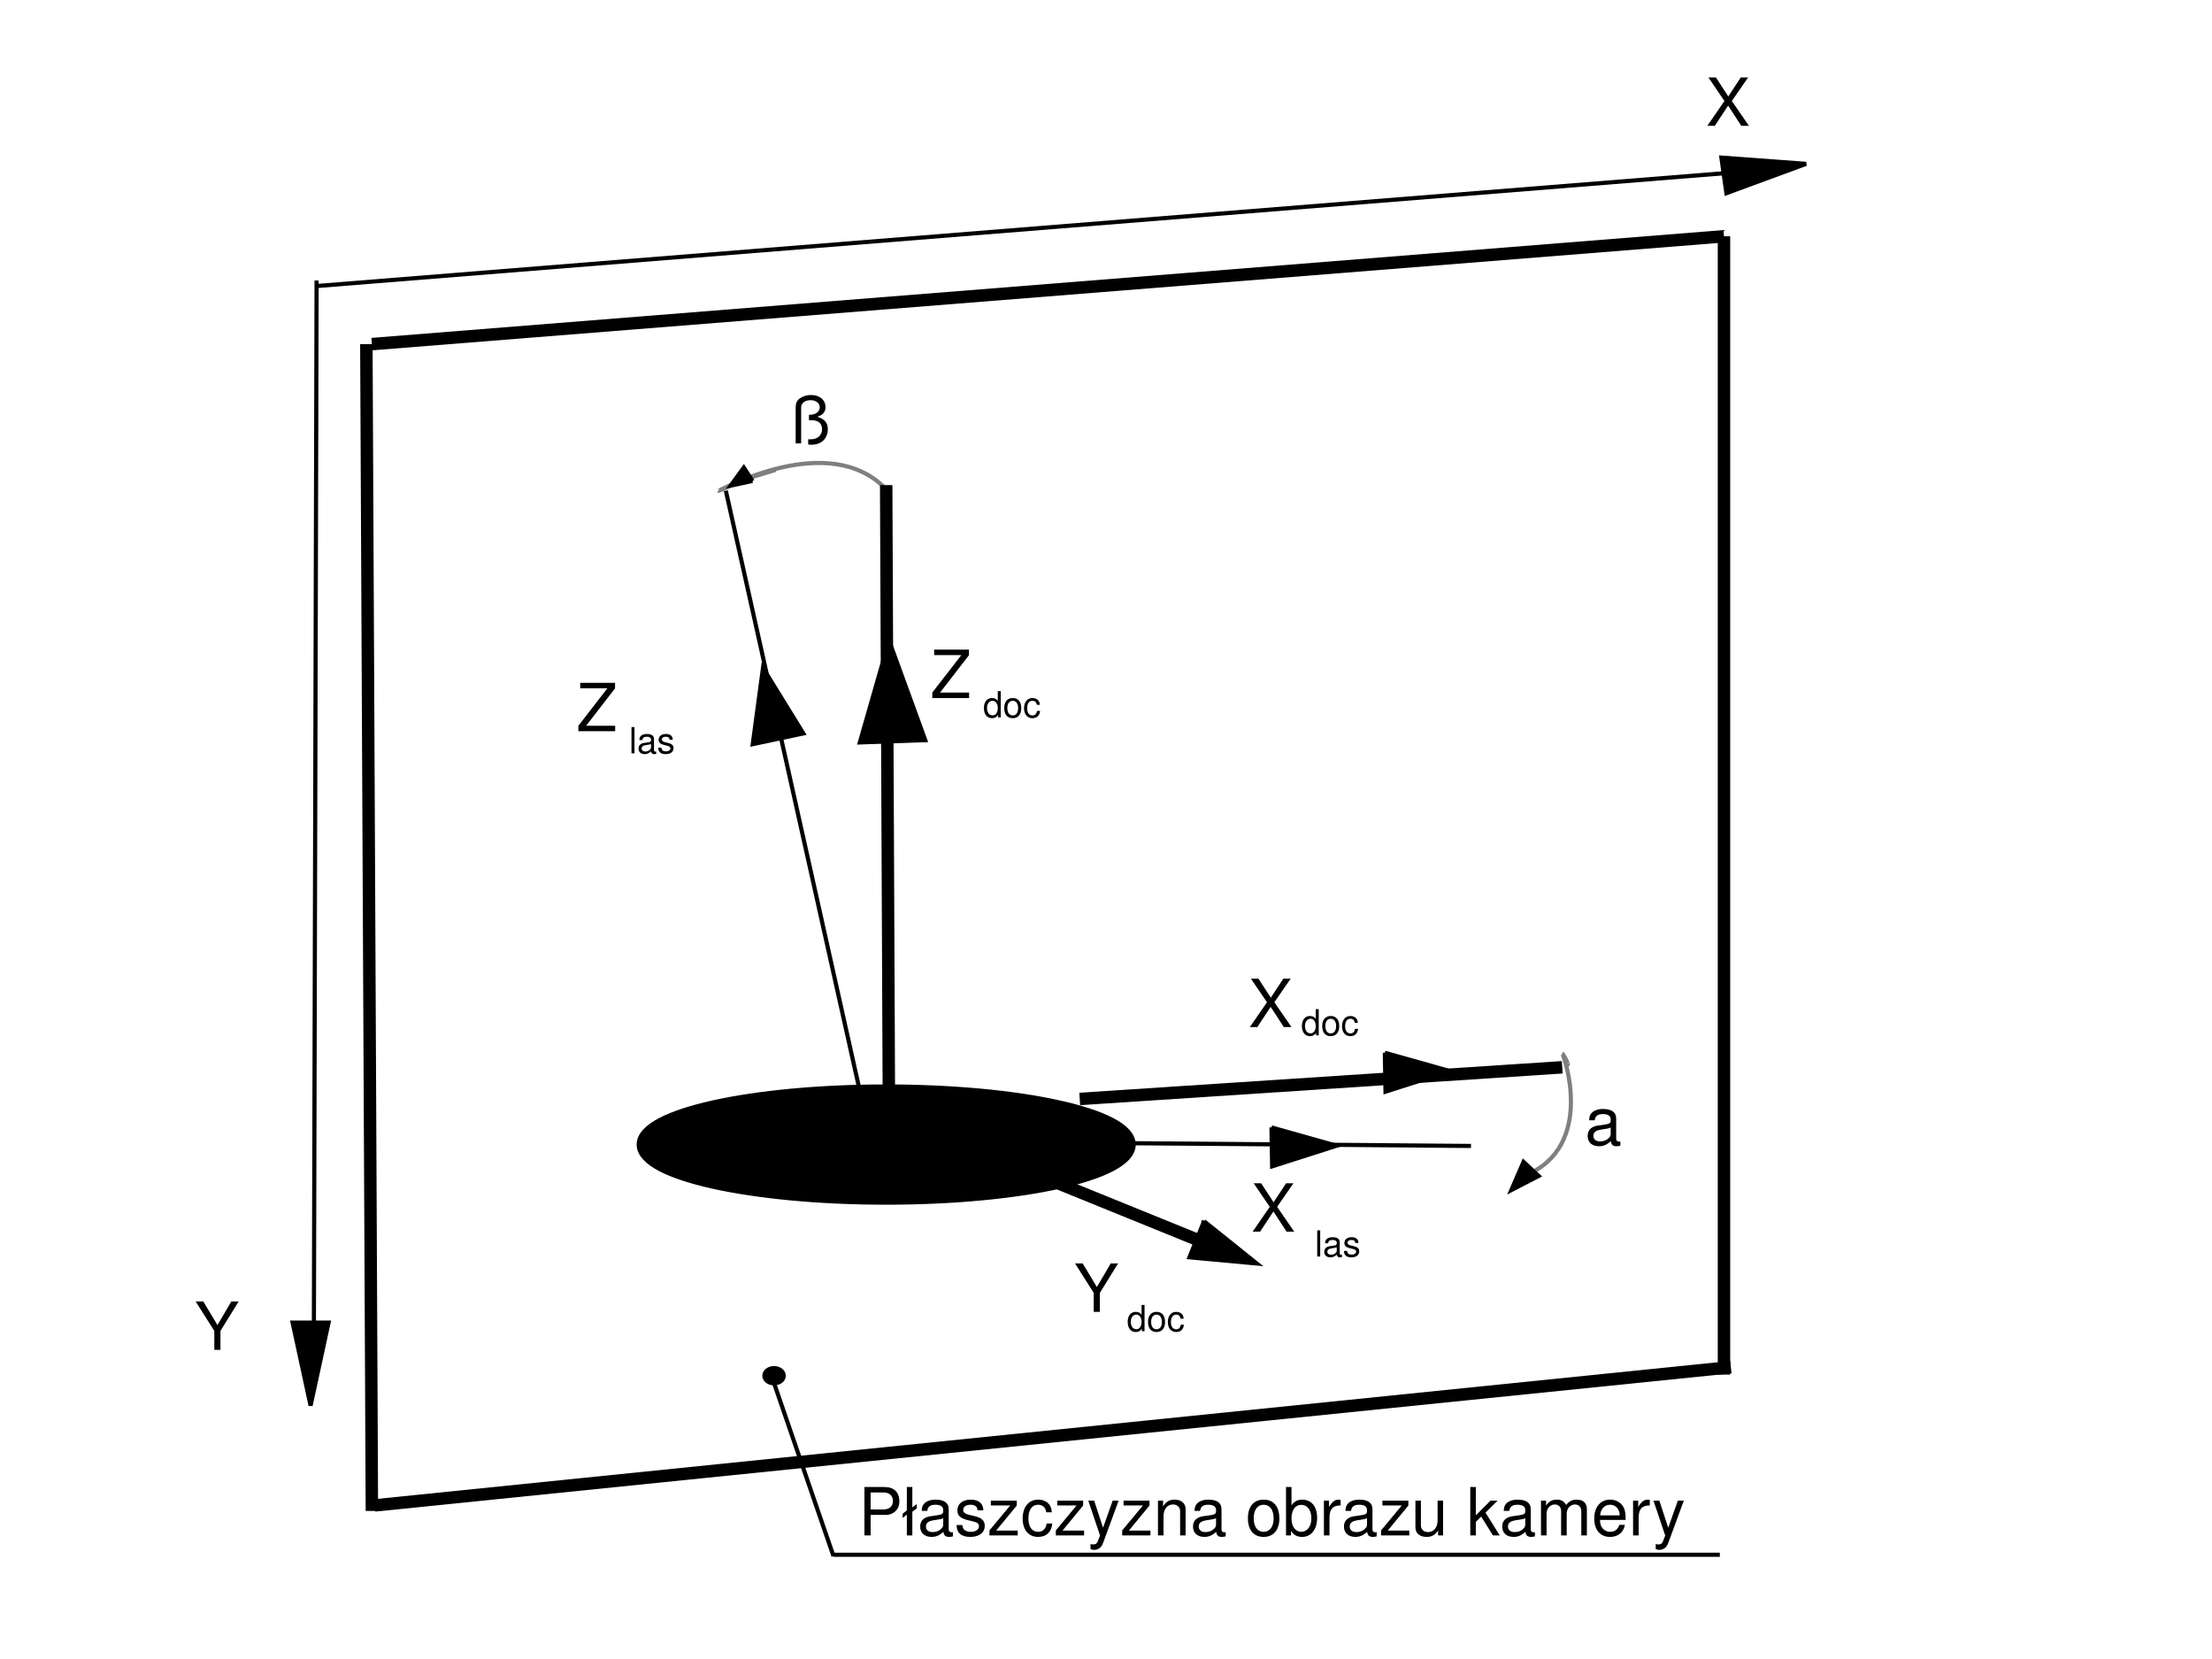
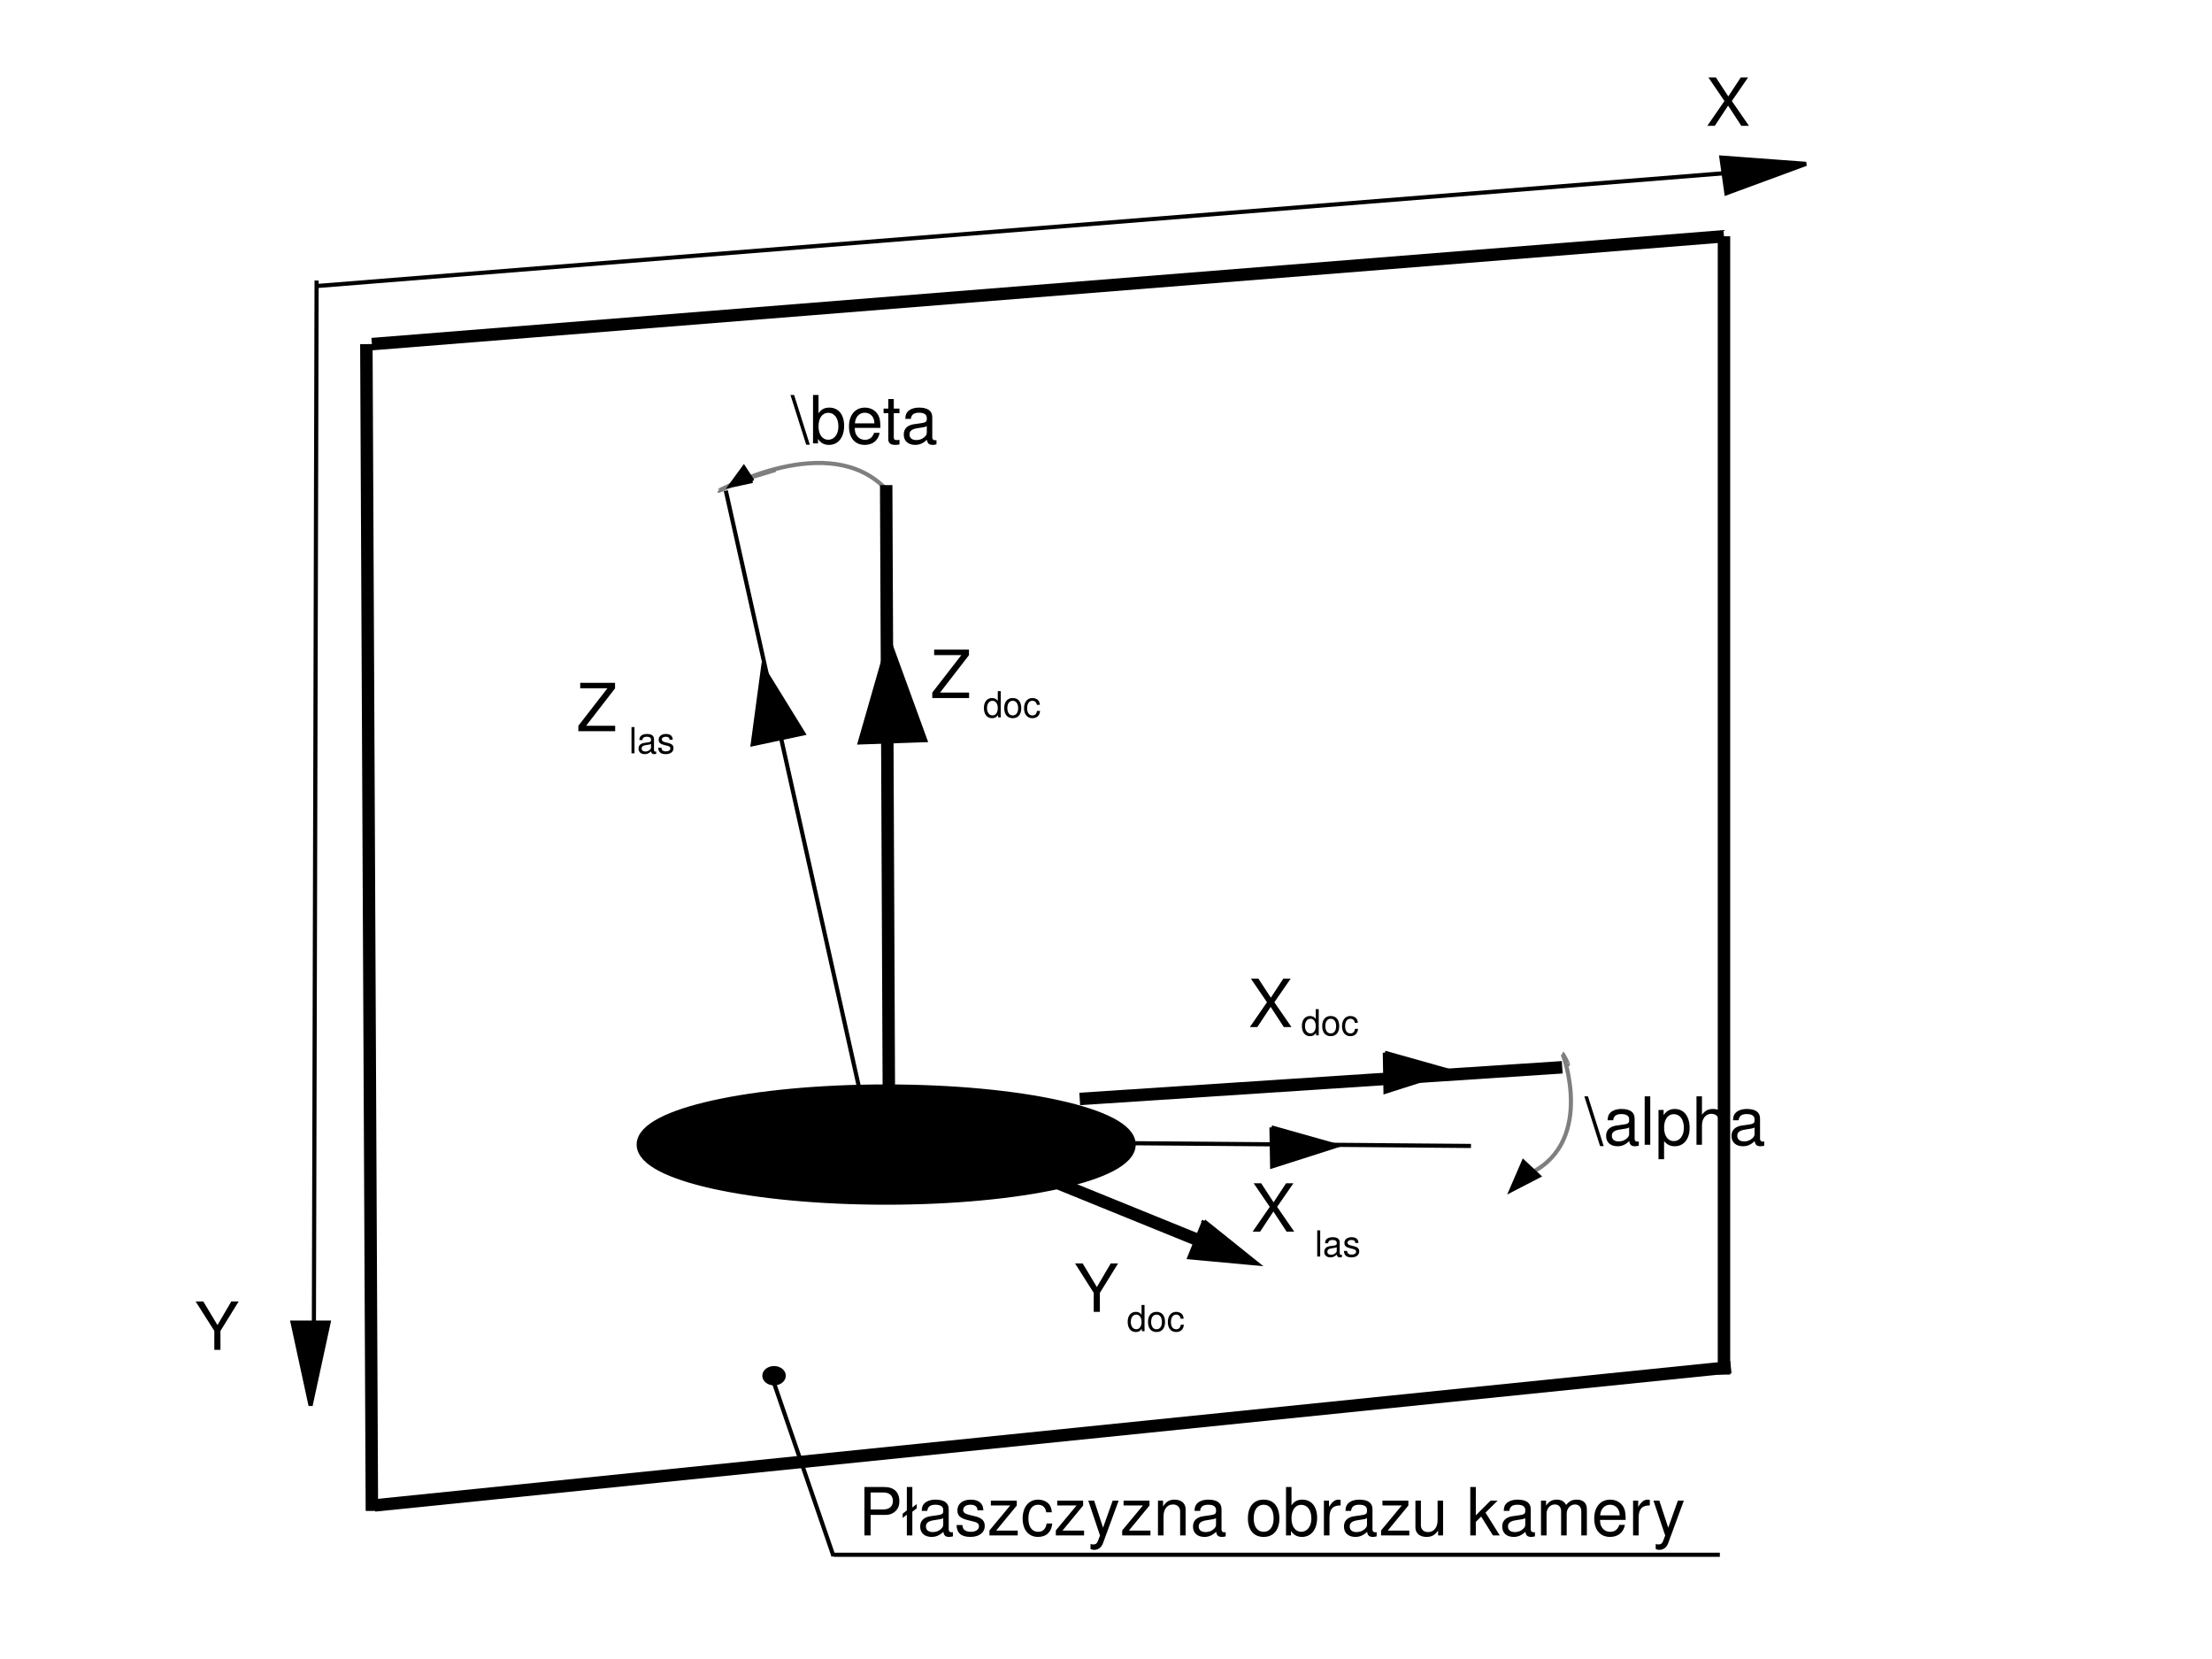
<svg xmlns="http://www.w3.org/2000/svg" width="800" height="600">
  <g>
    <rect fill="#fff" id="canvas_background" height="602" width="802" y="-1" x="-1" />
    <g display="none" overflow="visible" y="0" x="0" height="100%" width="100%" id="canvasGrid">
      <rect fill="url(#gridpattern)" stroke-width="0" y="0" x="0" height="100%" width="100%" />
    </g>
  </g>
  <g>
    <line stroke-linecap="null" stroke-linejoin="null" id="svg_6" y2="546.45" x2="134.5" y1="124.45" x1="132.5" fill-opacity="null" stroke-opacity="null" stroke-width="4.5" stroke="#000" fill="none" />
    <line stroke-linecap="null" stroke-linejoin="null" id="svg_7" y2="85.45" x2="623.5" y1="124.45" x1="134.5" fill-opacity="null" stroke-opacity="null" stroke-width="4.5" stroke="#000" fill="none" />
    <line stroke-linecap="null" stroke-linejoin="null" id="svg_8" y2="494.45" x2="626" y1="544.45" x1="135.5" fill-opacity="null" stroke-opacity="null" stroke-width="4.5" stroke="#000" fill="none" />
    <line stroke-linecap="null" stroke-linejoin="null" id="svg_9" y2="497.145" x2="623.5" y1="85.45" x1="623.5" fill-opacity="null" stroke-opacity="null" stroke-width="4.5" stroke="#000" fill="none" />
    <line stroke-linecap="null" stroke-linejoin="null" id="svg_10" y2="61.45" x2="638.5" y1="103.45" x1="114.5" fill-opacity="null" stroke-opacity="null" stroke-width="1.5" stroke="#000" fill="none" />
    <line stroke-linecap="null" stroke-linejoin="null" id="svg_11" y2="489.45" x2="113.5" y1="101.45" x1="114.5" fill-opacity="null" stroke-opacity="null" stroke-width="1.5" stroke="#000" fill="none" />
    <path transform="rotate(82 638.3275,61.34589) " id="svg_12" d="m631.827,76.346l6.5,-30l6.5,30l-13,0z" stroke-opacity="null" stroke-width="1.5" stroke="#000" fill="#000000" />
    <path transform="rotate(180 112.3275,493.3459) " id="svg_13" d="m105.827,508.346l6.5,-30l6.5,30l-13,0z" stroke-opacity="null" stroke-width="1.5" stroke="#000" fill="#000000" />
    <ellipse ry="19.5" rx="88" id="svg_14" cy="413.95" cx="320.5" stroke-opacity="null" stroke-width="4.5" stroke="#000" fill="#000000" />
    <line stroke-linecap="null" stroke-linejoin="null" id="svg_15" y2="175.45" x2="320.5" y1="403.45" x1="321.5" stroke-opacity="null" stroke-width="4.5" stroke="#000" fill="none" />
    <line stroke-linecap="null" stroke-linejoin="null" id="svg_16" y2="177.45" x2="262.5" y1="401.45" x1="312.5" stroke-opacity="null" stroke-width="1.5" stroke="#000" fill="none" />
    <line stroke-linecap="null" stroke-linejoin="null" id="svg_17" y2="453.45" x2="445.5" y1="427.45" x1="381.5" stroke-opacity="null" stroke-width="4.5" stroke="#000" fill="none" />
    <line stroke-linecap="null" stroke-linejoin="null" id="svg_18" y2="386" x2="565" y1="397.45" x1="390.5" stroke-opacity="null" stroke-width="4.5" stroke="#000" fill="none" />
    <line stroke-linecap="null" stroke-linejoin="null" id="svg_19" y2="414.45" x2="532" y1="413.45" x1="408.5" fill-opacity="null" stroke-opacity="null" stroke-width="1.5" stroke="#000" fill="none" />
    <text style="cursor: move;" xml:space="preserve" text-anchor="start" font-family="Helvetica, Arial, sans-serif" font-size="24" id="svg_22" y="371.45" x="451.5" fill-opacity="null" stroke-opacity="null" stroke-width="0" stroke="#000" fill="#000000">X</text>
    <text style="cursor: move;" xml:space="preserve" text-anchor="start" font-family="Helvetica, Arial, sans-serif" font-size="24" id="svg_23" y="474.45" x="388.5" fill-opacity="null" stroke-opacity="null" stroke-width="0" stroke="#000" fill="#000000">Y</text>
    <text style="cursor: move;" xml:space="preserve" text-anchor="start" font-family="Helvetica, Arial, sans-serif" font-size="24" id="svg_24" y="445.45" x="452.5" fill-opacity="null" stroke-opacity="null" stroke-width="0" stroke="#000" fill="#000000">X</text>
    <text xml:space="preserve" text-anchor="start" font-family="Helvetica, Arial, sans-serif" font-size="24" id="svg_25" y="264.45" x="208.5" fill-opacity="null" stroke-opacity="null" stroke-width="0" stroke="#000" fill="#000000">Z</text>
    <text style="cursor: move;" xml:space="preserve" text-anchor="start" font-family="Helvetica, Arial, sans-serif" font-size="24" id="svg_26" y="252.45" x="336.5" fill-opacity="null" stroke-opacity="null" stroke-width="0" stroke="#000" fill="#000000">Z</text>
    <path stroke="#000" transform="rotate(-2 322.1662,249.8971) " id="svg_27" d="m310.331,268.105l11.835,-36.415l11.835,36.415l-23.67,0z" stroke-opacity="null" stroke-width="1.5" fill="#000000" />
    <path stroke="#000" transform="rotate(-12 278.6662,254.3971) " id="svg_28" d="m269.319,267.475l9.347,-26.156l9.347,26.156l-18.694,0z" stroke-opacity="null" stroke-width="1.5" fill="#000000" />
    <path stroke="#000" transform="rotate(89 512.6662,387.579) " id="svg_29" d="m505.632,399.278l7.034,-23.399l7.034,23.399l-14.069,0z" stroke-opacity="null" stroke-width="1.5" fill="#000000" />
    <path stroke="#000" transform="rotate(89 471.6662,414.579) " id="svg_30" d="m464.632,426.278l7.034,-23.399l7.034,23.399l-14.069,0z" stroke-opacity="null" stroke-width="1.5" fill="#000000" />
    <path stroke="#000" transform="rotate(112 443.6662,452.579) " id="svg_31" d="m436.632,464.278l7.034,-23.399l7.034,23.399l-14.069,0z" stroke-opacity="null" stroke-width="1.5" fill="#000000" />
    <path stroke="#000" transform="rotate(-137 550.1662,426.579) " id="svg_34" d="m546.443,431.795l3.723,-10.432l3.723,10.432l-7.446,0z" stroke-opacity="null" stroke-width="1.5" fill="#000000" />
    <path id="svg_38" d="m530.95,414.2" opacity="0.5" fill-opacity="null" stroke-opacity="null" stroke-width="1.5" stroke="#000" fill="none" />
    <path id="svg_40" d="m551.45,425.2c26,-10.5 14,-44 13.55,-44.2c0.45,0.2 2.45,4.2 2,4" opacity="0.5" fill-opacity="null" stroke-opacity="null" stroke-width="1.5" stroke="#000" fill="none" />
    <path stroke="#000" id="svg_43" d="m320.7,177.166c-20.794,-22.204 -60.534,0.555 -60.95,0.333c0.416,0.222 8.271,-3.664 7.856,-3.886c0.416,0.222 12.892,-3.664 12.892,-3.664" opacity="0.5" fill-opacity="null" stroke-opacity="null" stroke-width="1.5" fill="none" />
    <path stroke="#000" transform="rotate(-123 267.4162,173.579) " id="svg_45" d="m264.543,177.349l2.873,-7.54l2.873,7.54l-5.747,0z" stroke-opacity="null" stroke-width="1.5" fill="#000000" />
-     <text xml:space="preserve" text-anchor="start" font-family="Helvetica, Arial, sans-serif" font-size="24" id="svg_46" y="160.354" x="286.073" stroke-opacity="null" stroke-width="0" stroke="#000" fill="#000000">ß</text>
+     <text xml:space="preserve" text-anchor="start" font-family="Helvetica, Arial, sans-serif" font-size="24" id="svg_46" y="160.354" x="286.073" stroke-opacity="null" stroke-width="0" stroke="#000" fill="#000000">\beta</text>
    <text xml:space="preserve" text-anchor="start" font-family="Helvetica, Arial, sans-serif" font-size="24" id="svg_47" y="488.2" x="70.45" stroke-opacity="null" stroke-width="0" stroke="#000" fill="#000000">Y</text>
    <text xml:space="preserve" text-anchor="start" font-family="Helvetica, Arial, sans-serif" font-size="24" id="svg_48" y="45.5" x="616.95" stroke-opacity="null" stroke-width="0" stroke="#000" fill="#000000">X</text>
    <ellipse ry="2.75" rx="3.5" id="svg_49" cy="497.55" cx="279.95" stroke-opacity="null" stroke-width="1.5" stroke="#000" fill="#000000" />
    <line stroke-linecap="null" stroke-linejoin="null" id="svg_50" y2="562.8" x2="301.45" y1="498.8" x1="279.45" stroke-opacity="null" stroke-width="1.5" stroke="#000" fill="none" />
    <line stroke-linecap="null" stroke-linejoin="null" id="svg_51" y2="562.3" x2="622" y1="562.3" x1="301.45" stroke-opacity="null" stroke-width="1.5" stroke="#000" fill="none" />
    <text xml:space="preserve" text-anchor="start" font-family="Helvetica, Arial, sans-serif" font-size="24" id="svg_52" y="555.3" x="310.45" stroke-opacity="null" stroke-width="0" stroke="#000" fill="#000000">Płaszczyzna obrazu kamery</text>
    <text xml:space="preserve" text-anchor="start" font-family="Helvetica, Arial, sans-serif" font-size="13" id="svg_53" y="374.45" x="470.5" fill-opacity="null" stroke-opacity="null" stroke-width="0" stroke="#000" fill="#000000">doc</text>
    <text xml:space="preserve" text-anchor="start" font-family="Helvetica, Arial, sans-serif" font-size="13" id="svg_54" y="481.45" x="407.5" fill-opacity="null" stroke-opacity="null" stroke-width="0" stroke="#000" fill="#000000">doc</text>
    <text xml:space="preserve" text-anchor="start" font-family="Helvetica, Arial, sans-serif" font-size="13" id="svg_55" y="259.45" x="355.5" fill-opacity="null" stroke-opacity="null" stroke-width="0" stroke="#000" fill="#000000">doc</text>
    <text xml:space="preserve" text-anchor="start" font-family="Helvetica, Arial, sans-serif" font-size="13" id="svg_57" y="454.45" x="475.5" fill-opacity="null" stroke-opacity="null" stroke-width="0" stroke="#000" fill="#000000">las</text>
    <text xml:space="preserve" text-anchor="start" font-family="Helvetica, Arial, sans-serif" font-size="13" id="svg_58" y="272.45" x="227.5" fill-opacity="null" stroke-opacity="null" stroke-width="0" stroke="#000" fill="#000000">las</text>
-     <text xml:space="preserve" text-anchor="start" font-family="Helvetica, Arial, sans-serif" font-size="24" id="svg_66" y="414.013" x="573.185" stroke-width="0" stroke="#000000" fill="#000">a</text>
+     <text xml:space="preserve" text-anchor="start" font-family="Helvetica, Arial, sans-serif" font-size="24" id="svg_66" y="414.013" x="573.185" stroke-width="0" stroke="#000000" fill="#000">\alpha</text>
  </g>
</svg>
